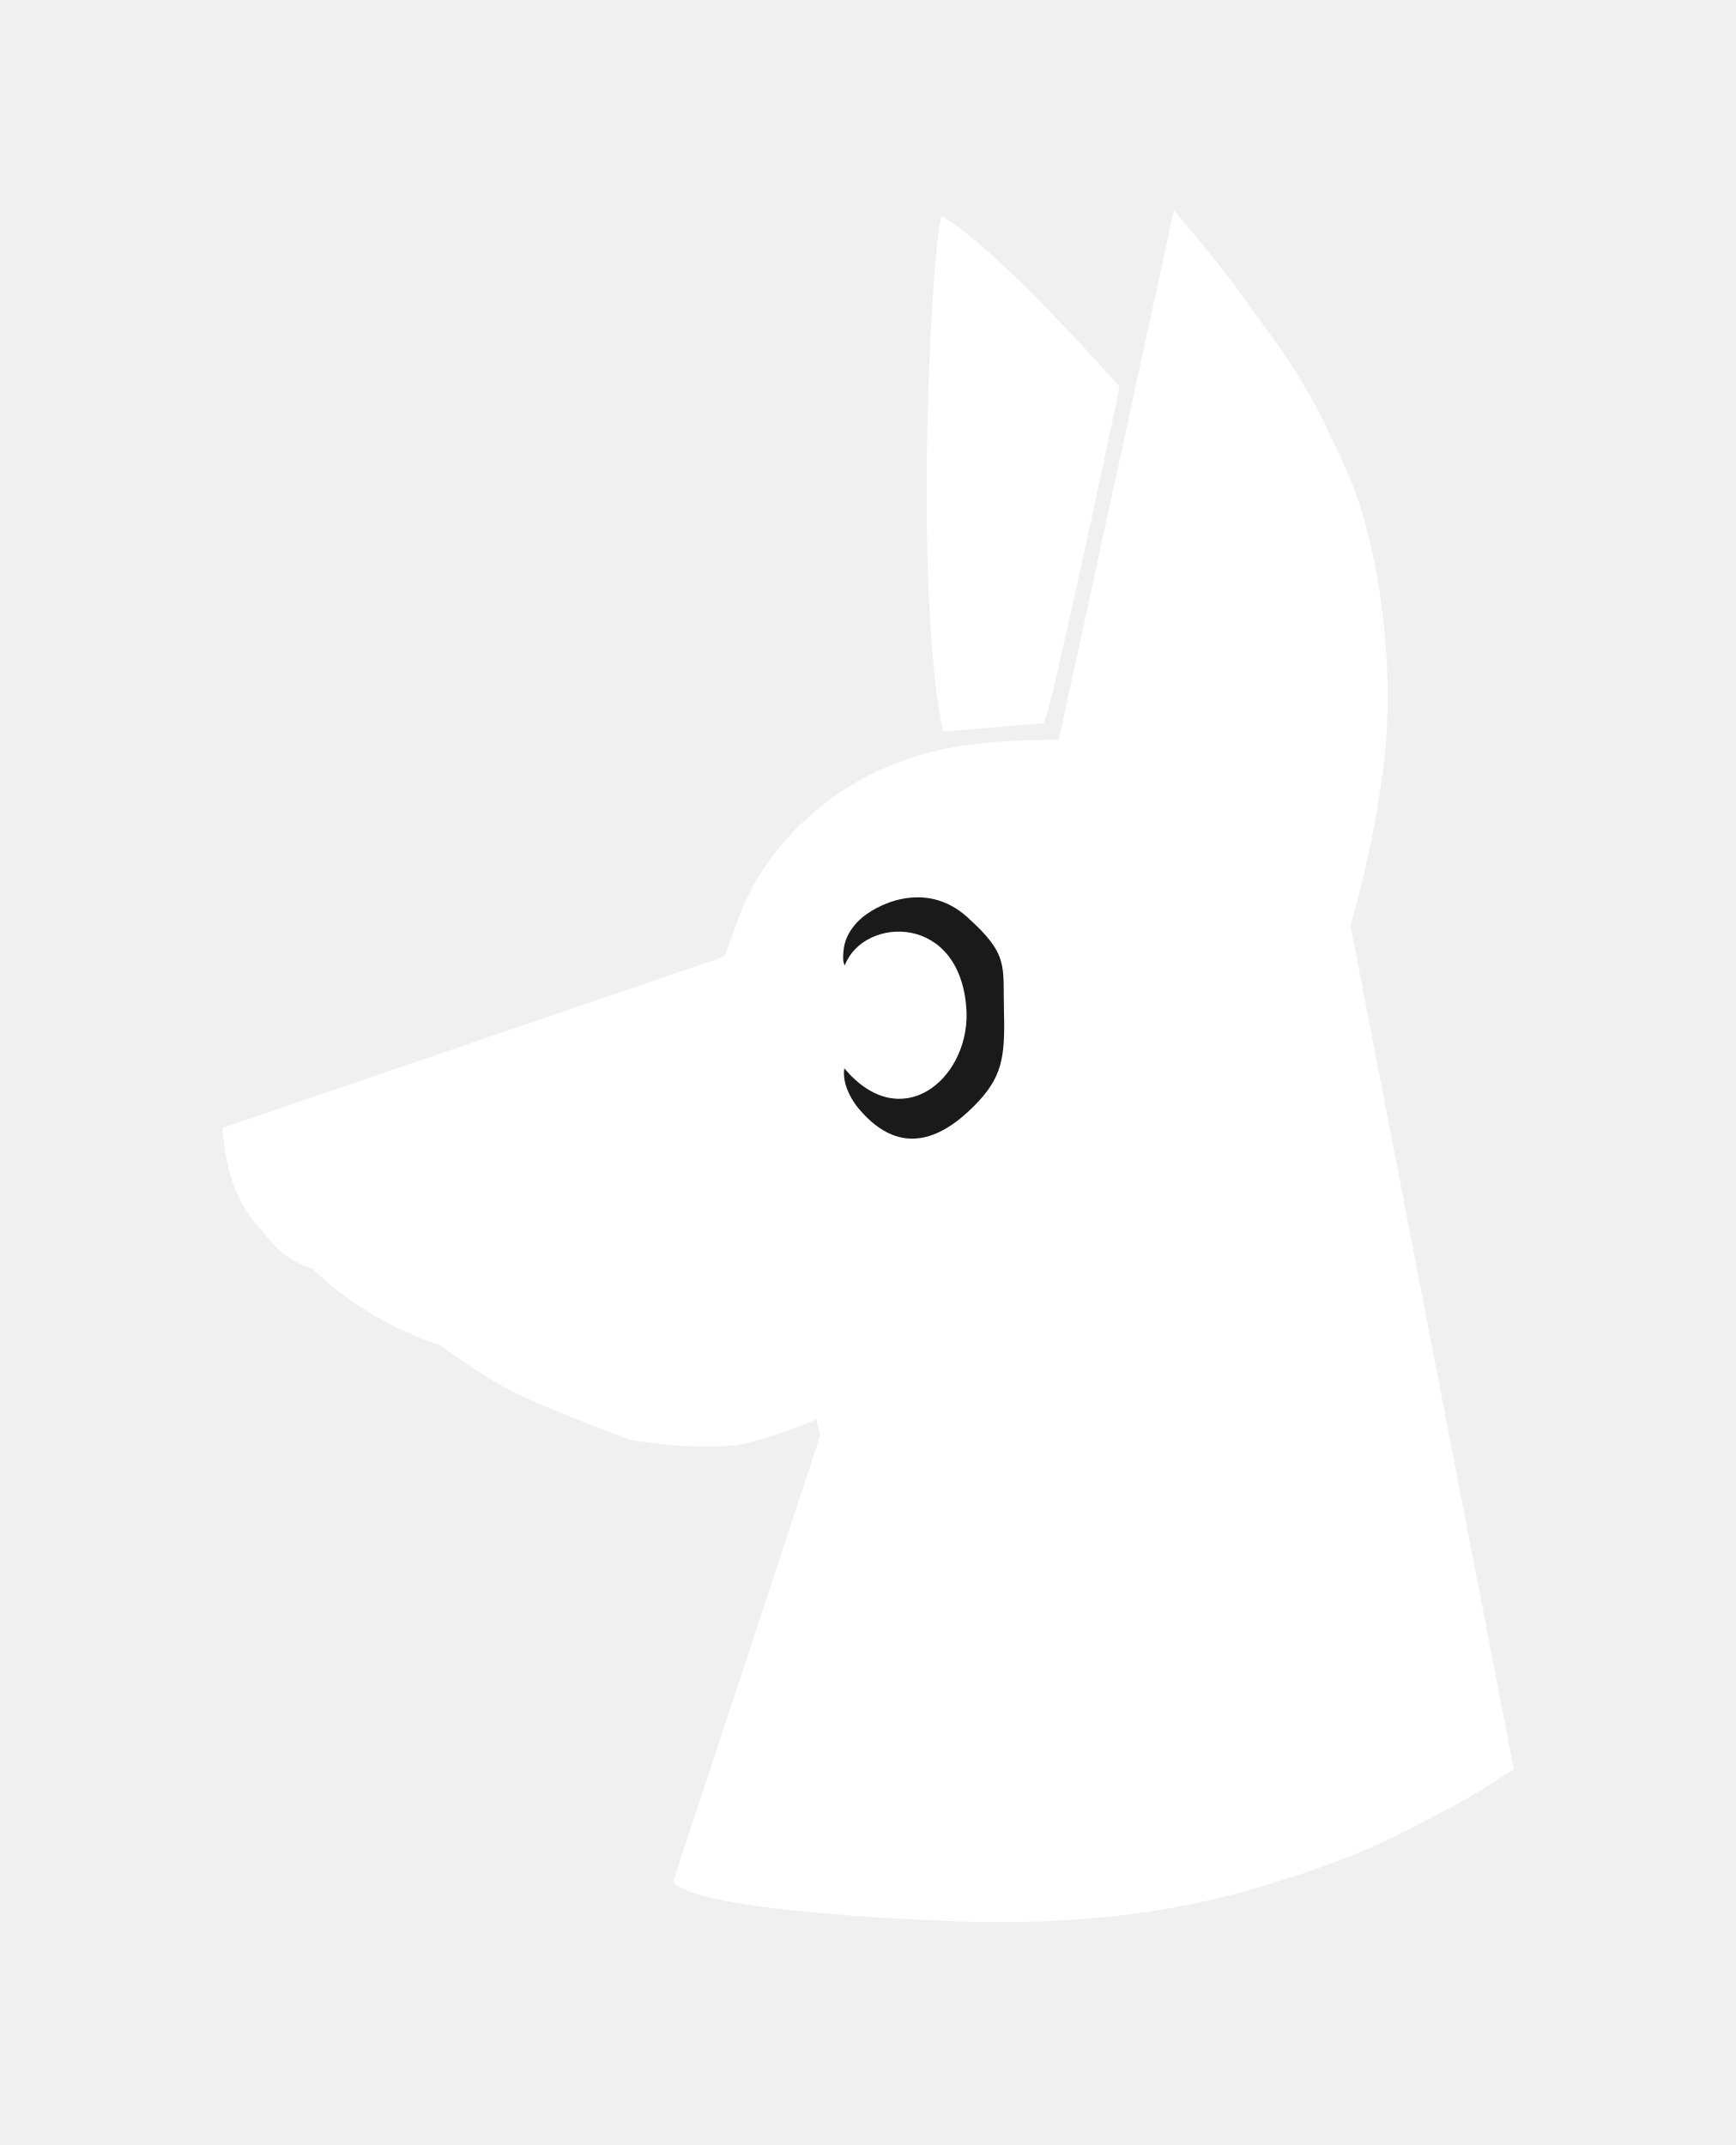
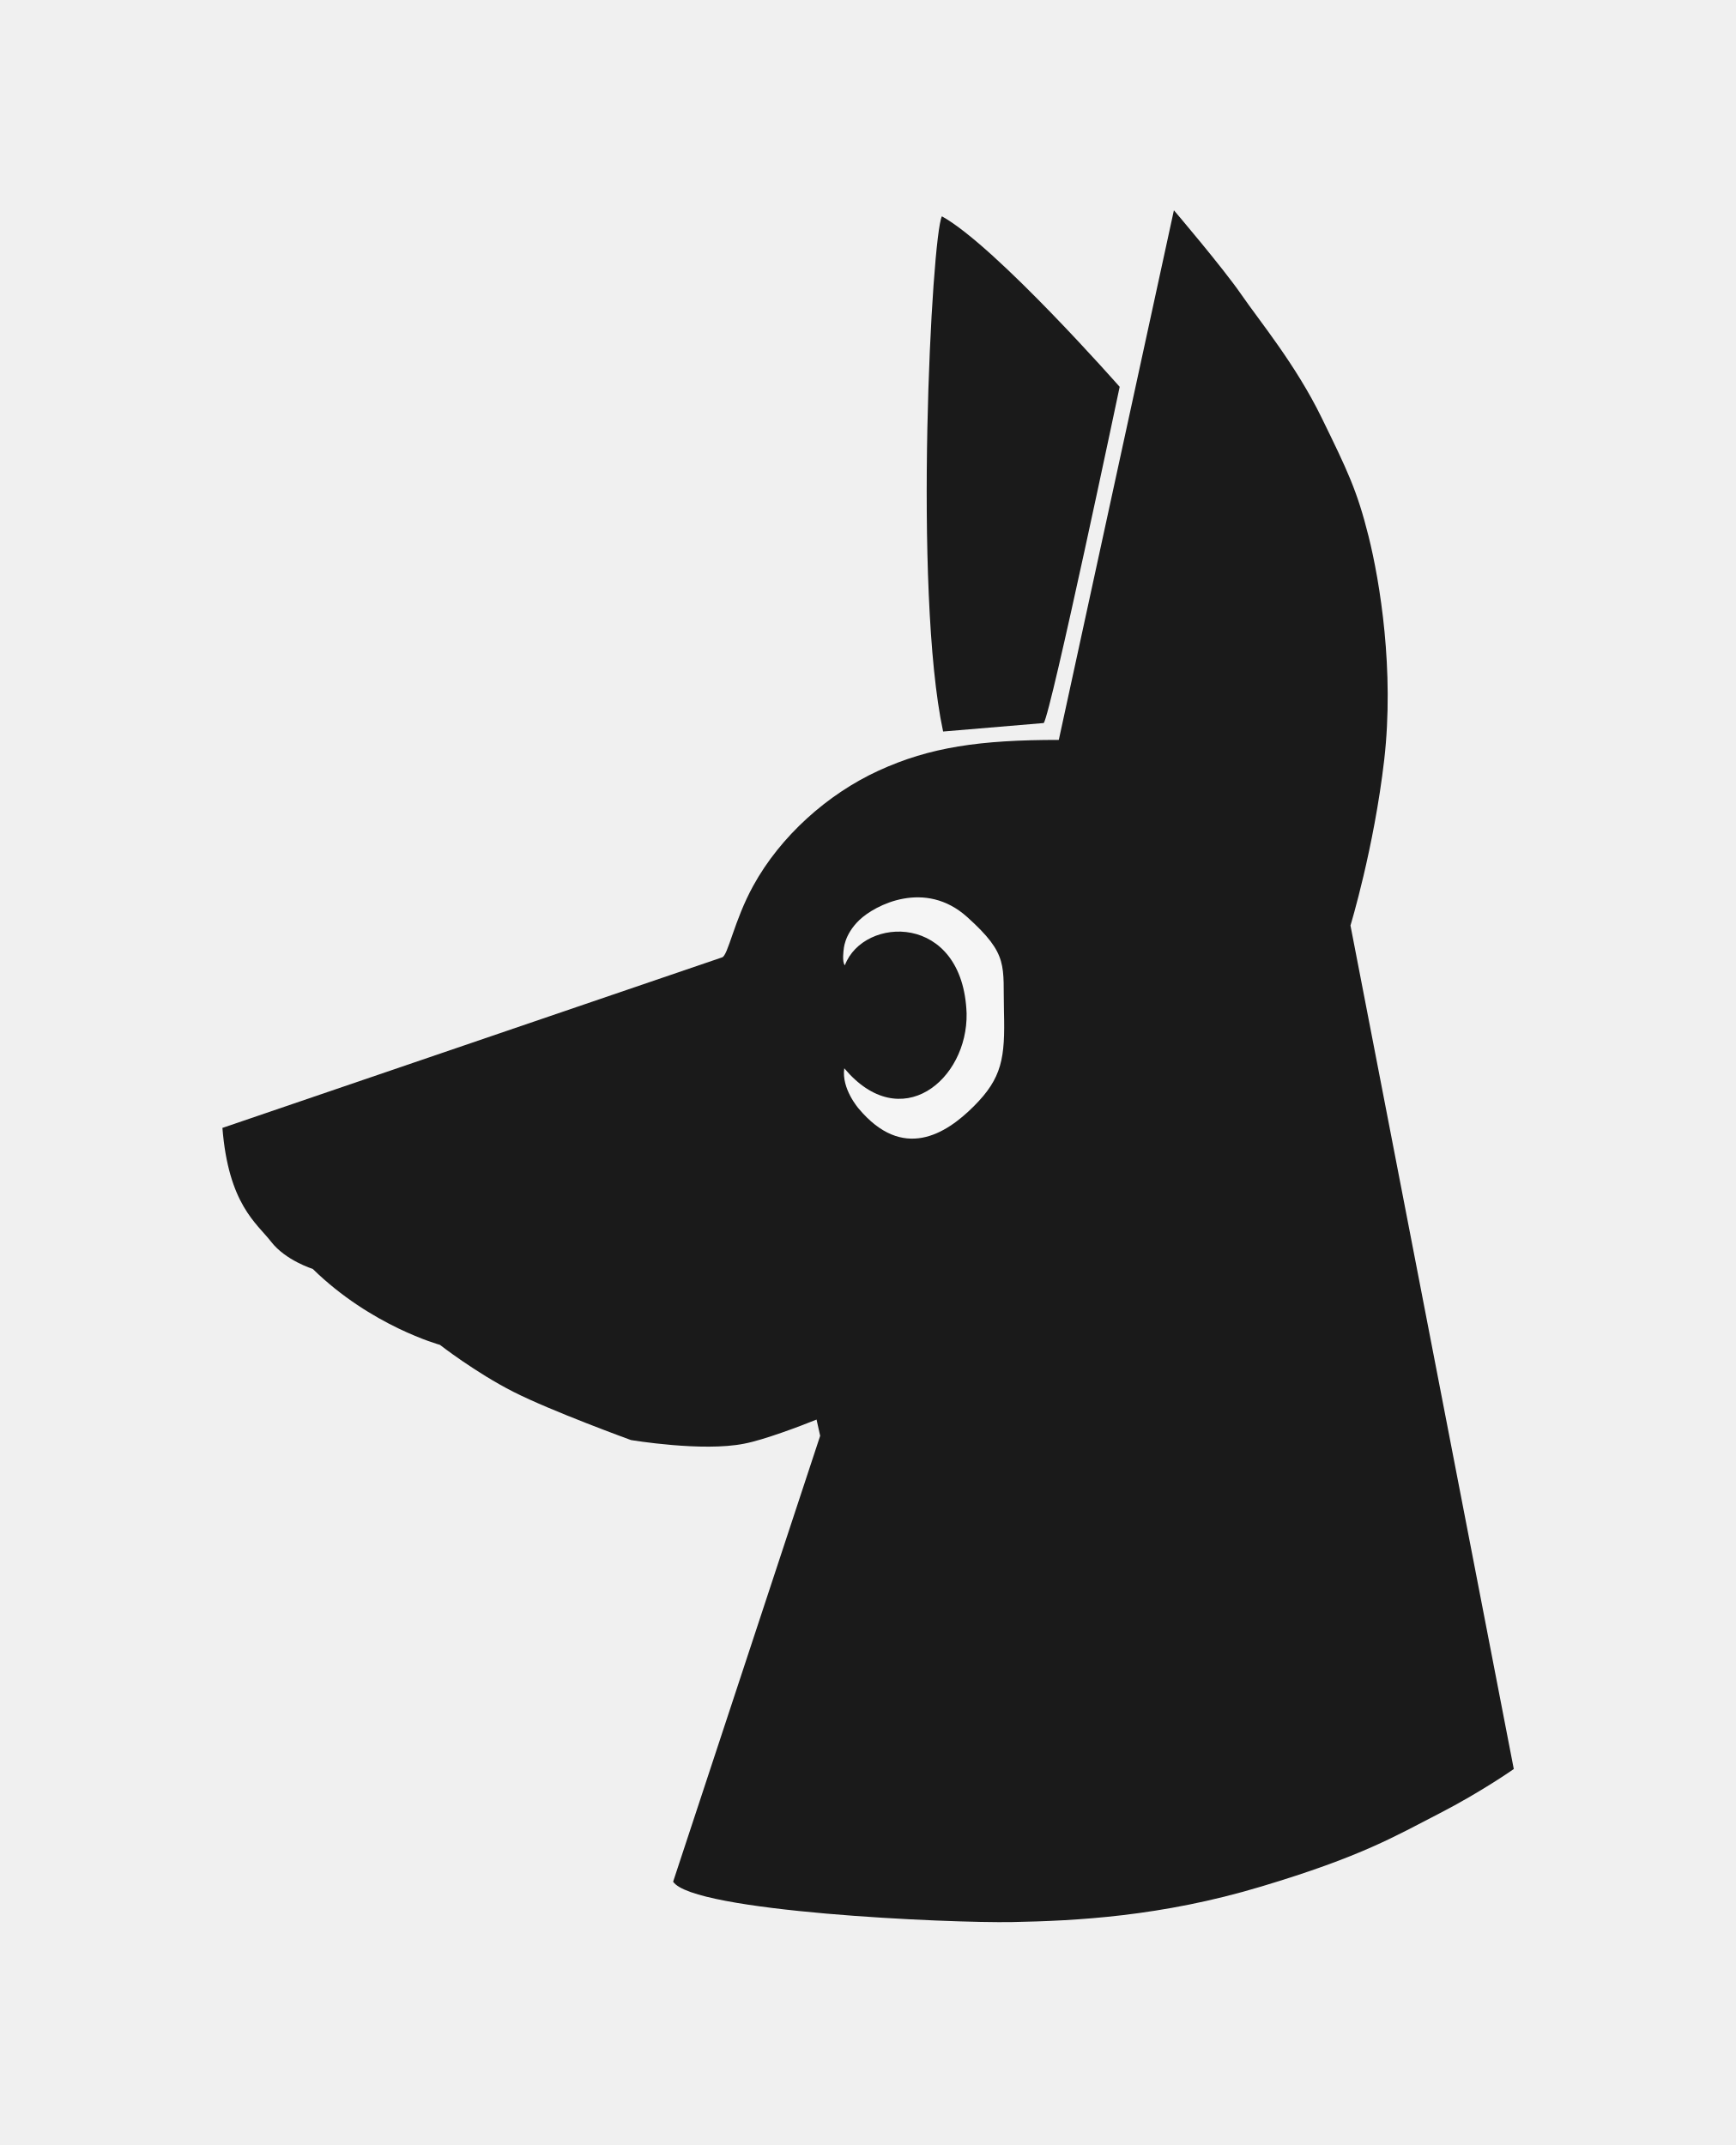
<svg xmlns="http://www.w3.org/2000/svg" id="SM_x5F_AVATAR" version="1.1" viewBox="0 0 288 356">
  <defs>
    <style>
      .st0 {
-         fill: #fff;
+         fill: #1a1a1a;
      }
    </style>
  </defs>
  <path id="HEAD" class="st0" d="M36.9,187.2s82-28,82.9-28.3c1-.2,2-6.1,5.2-11.9,4.5-8.2,12.3-15.2,20.8-19.1s16.8-5.1,29.9-5.1l19.1-87.9s8.1,9.5,11.2,14c3.1,4.5,9,11.6,13.3,20.4,4.3,8.8,5.9,12.1,7.8,19.7,1.9,7.6,4.3,22.3,2.6,37.1-1.7,14.7-5.6,27.5-5.6,27.5l27.1,140s-5.4,3.8-12.4,7.4c-7.2,3.7-12.8,7.1-29.5,12.1-16.6,5-30.9,5.7-41.3,5.9-10.5.2-53-1.7-56.3-6.7l24.4-74-.6-2.7c-2.7,1.1-8.8,3.4-12,4-6.9,1.4-18.8-.6-18.8-.6,0,0-13.2-4.8-19.5-8s-12.2-7.8-12.2-7.8c0,0-11.4-3.1-21.1-12.6,0,0-4.5-1.4-6.9-4.5-2.4-3.1-7.1-6.2-8.1-19Z" />
  <path id="EAR" class="st0" d="M156.5,121.4c-5-23.3-1.9-82.2-.2-85.5,9,5,29.5,28.3,29.5,28.3,0,0-11.4,54.2-12.6,55.8l-16.6,1.4Z" />
-   <path id="EYE" fill="#1a1a1a" d="M140,157.7s0-2.5,2.6-5,10.9-6.8,17.9-.5,5.9,8,6.1,15.7-.3,11-5,15.7-11.8,9.1-19.1.4c0,0-2.9-3.3-2.4-6.7,9.4,11.2,20.5,1.9,20.3-9.1-.6-16.8-17.1-16.2-20.2-8-.5-.5-.2-2.6-.2-2.6Z" />
+   <path id="EYE" fill="#f5f5f5" d="M140,157.7s0-2.5,2.6-5,10.9-6.8,17.9-.5,5.9,8,6.1,15.7-.3,11-5,15.7-11.8,9.1-19.1.4c0,0-2.9-3.3-2.4-6.7,9.4,11.2,20.5,1.9,20.3-9.1-.6-16.8-17.1-16.2-20.2-8-.5-.5-.2-2.6-.2-2.6Z" />
</svg>
